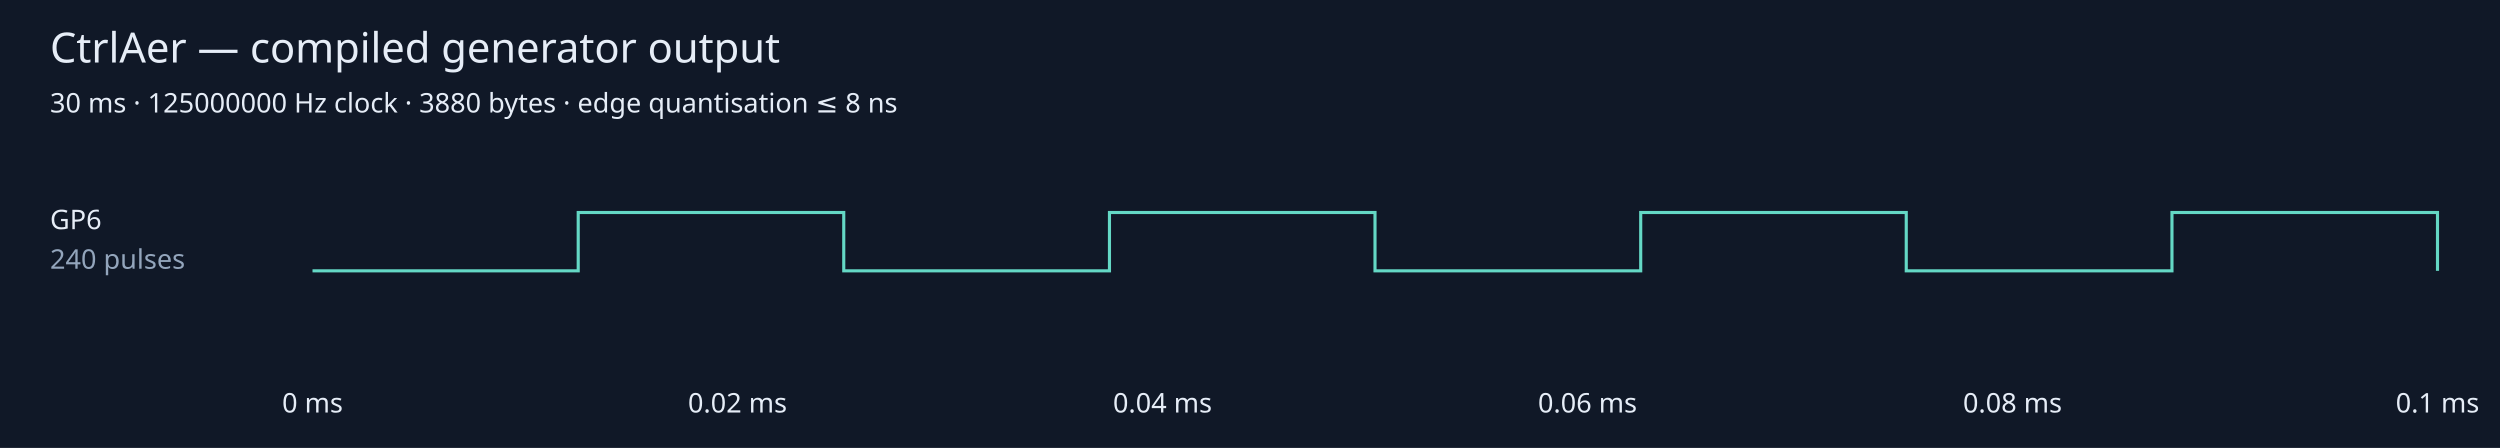
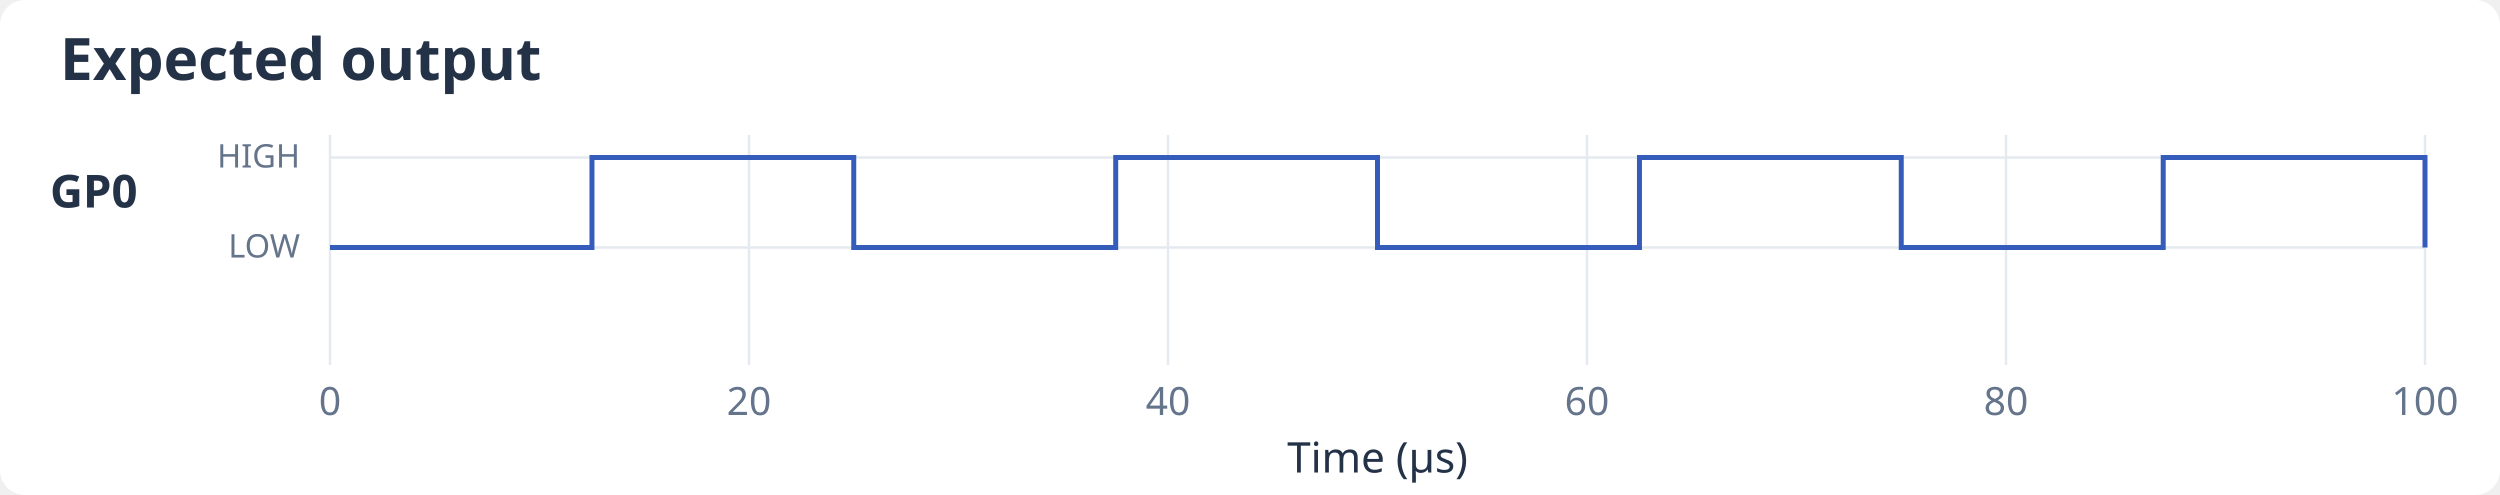
- <svg xmlns="http://www.w3.org/2000/svg" width="1200" height="215" viewBox="0 0 1200 215">
-   <rect width="100%" height="100%" fill="#101827" />
-   <g font-family="sans-serif" font-size="13" fill="#e6edf7">
-     <text x="24" y="30" font-size="20">CtrlAer — compiled generator output</text>
-     <text x="24" y="54">30 ms · 125000000 Hz clock · 3880 bytes · edge quantisation ≤ 8 ns</text>
-     <text x="24" y="110">GP6</text>
-     <text x="24" y="129" fill="#93a5bc">240 pulses</text>
-     <path d="M 150.000 130 H 277.541 V 102 H 405.000 V 130 H 532.541 V 102 H 660.000 V 130 H 787.541 V 102 H 915.000 V 130 H 1042.541 V 102 H 1170.000 V 130 H 1170.000" fill="none" stroke="#64d8c5" stroke-width="1.5" />
-     <text x="150.000" y="198" text-anchor="middle">0 ms</text>
-     <text x="354.000" y="198" text-anchor="middle">0.02 ms</text>
-     <text x="558.000" y="198" text-anchor="middle">0.04 ms</text>
-     <text x="762.000" y="198" text-anchor="middle">0.06 ms</text>
-     <text x="966.000" y="198" text-anchor="middle">0.08 ms</text>
-     <text x="1170.000" y="198" text-anchor="middle">0.1 ms</text>
+ <svg xmlns="http://www.w3.org/2000/svg" viewBox="0 0 1000 198" role="img">
+   <rect width="100%" height="100%" rx="10" fill="#fff" />
+   <g font-family="system-ui, sans-serif" fill="#243247">
+     <text x="24" y="32" font-size="23.4" fill="#243247" font-weight="600" text-anchor="start">Expected output</text>
+     <path d="M132.0,54 L132.0,146" fill="none" stroke="#e5eaf1" stroke-width="1" />
+     <text x="132.0" y="166" font-size="15.6" fill="#64748b" font-weight="400" text-anchor="middle">0</text>
+     <path d="M299.6,54 L299.6,146" fill="none" stroke="#e5eaf1" stroke-width="1" />
+     <text x="299.6" y="166" font-size="15.6" fill="#64748b" font-weight="400" text-anchor="middle">20</text>
+     <path d="M467.2,54 L467.2,146" fill="none" stroke="#e5eaf1" stroke-width="1" />
+     <text x="467.2" y="166" font-size="15.6" fill="#64748b" font-weight="400" text-anchor="middle">40</text>
+     <path d="M634.8,54 L634.8,146" fill="none" stroke="#e5eaf1" stroke-width="1" />
+     <text x="634.8" y="166" font-size="15.6" fill="#64748b" font-weight="400" text-anchor="middle">60</text>
+     <path d="M802.4,54 L802.4,146" fill="none" stroke="#e5eaf1" stroke-width="1" />
+     <text x="802.4" y="166" font-size="15.6" fill="#64748b" font-weight="400" text-anchor="middle">80</text>
+     <path d="M970.0,54 L970.0,146" fill="none" stroke="#e5eaf1" stroke-width="1" />
+     <text x="970.0" y="166" font-size="15.6" fill="#64748b" font-weight="400" text-anchor="middle">100</text>
+     <text x="551.0" y="189" font-size="16.9" fill="#243247" font-weight="400" text-anchor="middle">Time (µs)</text>
+     <text x="20" y="83" font-size="18.2" fill="#243247" font-weight="600" text-anchor="start">GP0</text>
+     <text x="120" y="67" font-size="13.0" fill="#64748b" font-weight="400" text-anchor="end">HIGH</text>
+     <text x="120" y="103" font-size="13.0" fill="#64748b" font-weight="400" text-anchor="end">LOW</text>
+     <path d="M132,63 L970,63" fill="none" stroke="#e5eaf1" stroke-width="1" />
+     <path d="M132,99 L970,99" fill="none" stroke="#e5eaf1" stroke-width="1" />
+     <path d="M 132,99 H 236.784 V 63 H 341.500 V 99 H 446.284 V 63 H 551.000 V 99 H 655.784 V 63 H 760.500 V 99 H 865.284 V 63 H 970.000 V 99 H 970" stroke="#355cbb" stroke-width="2" fill="none" />
  </g>
</svg>
